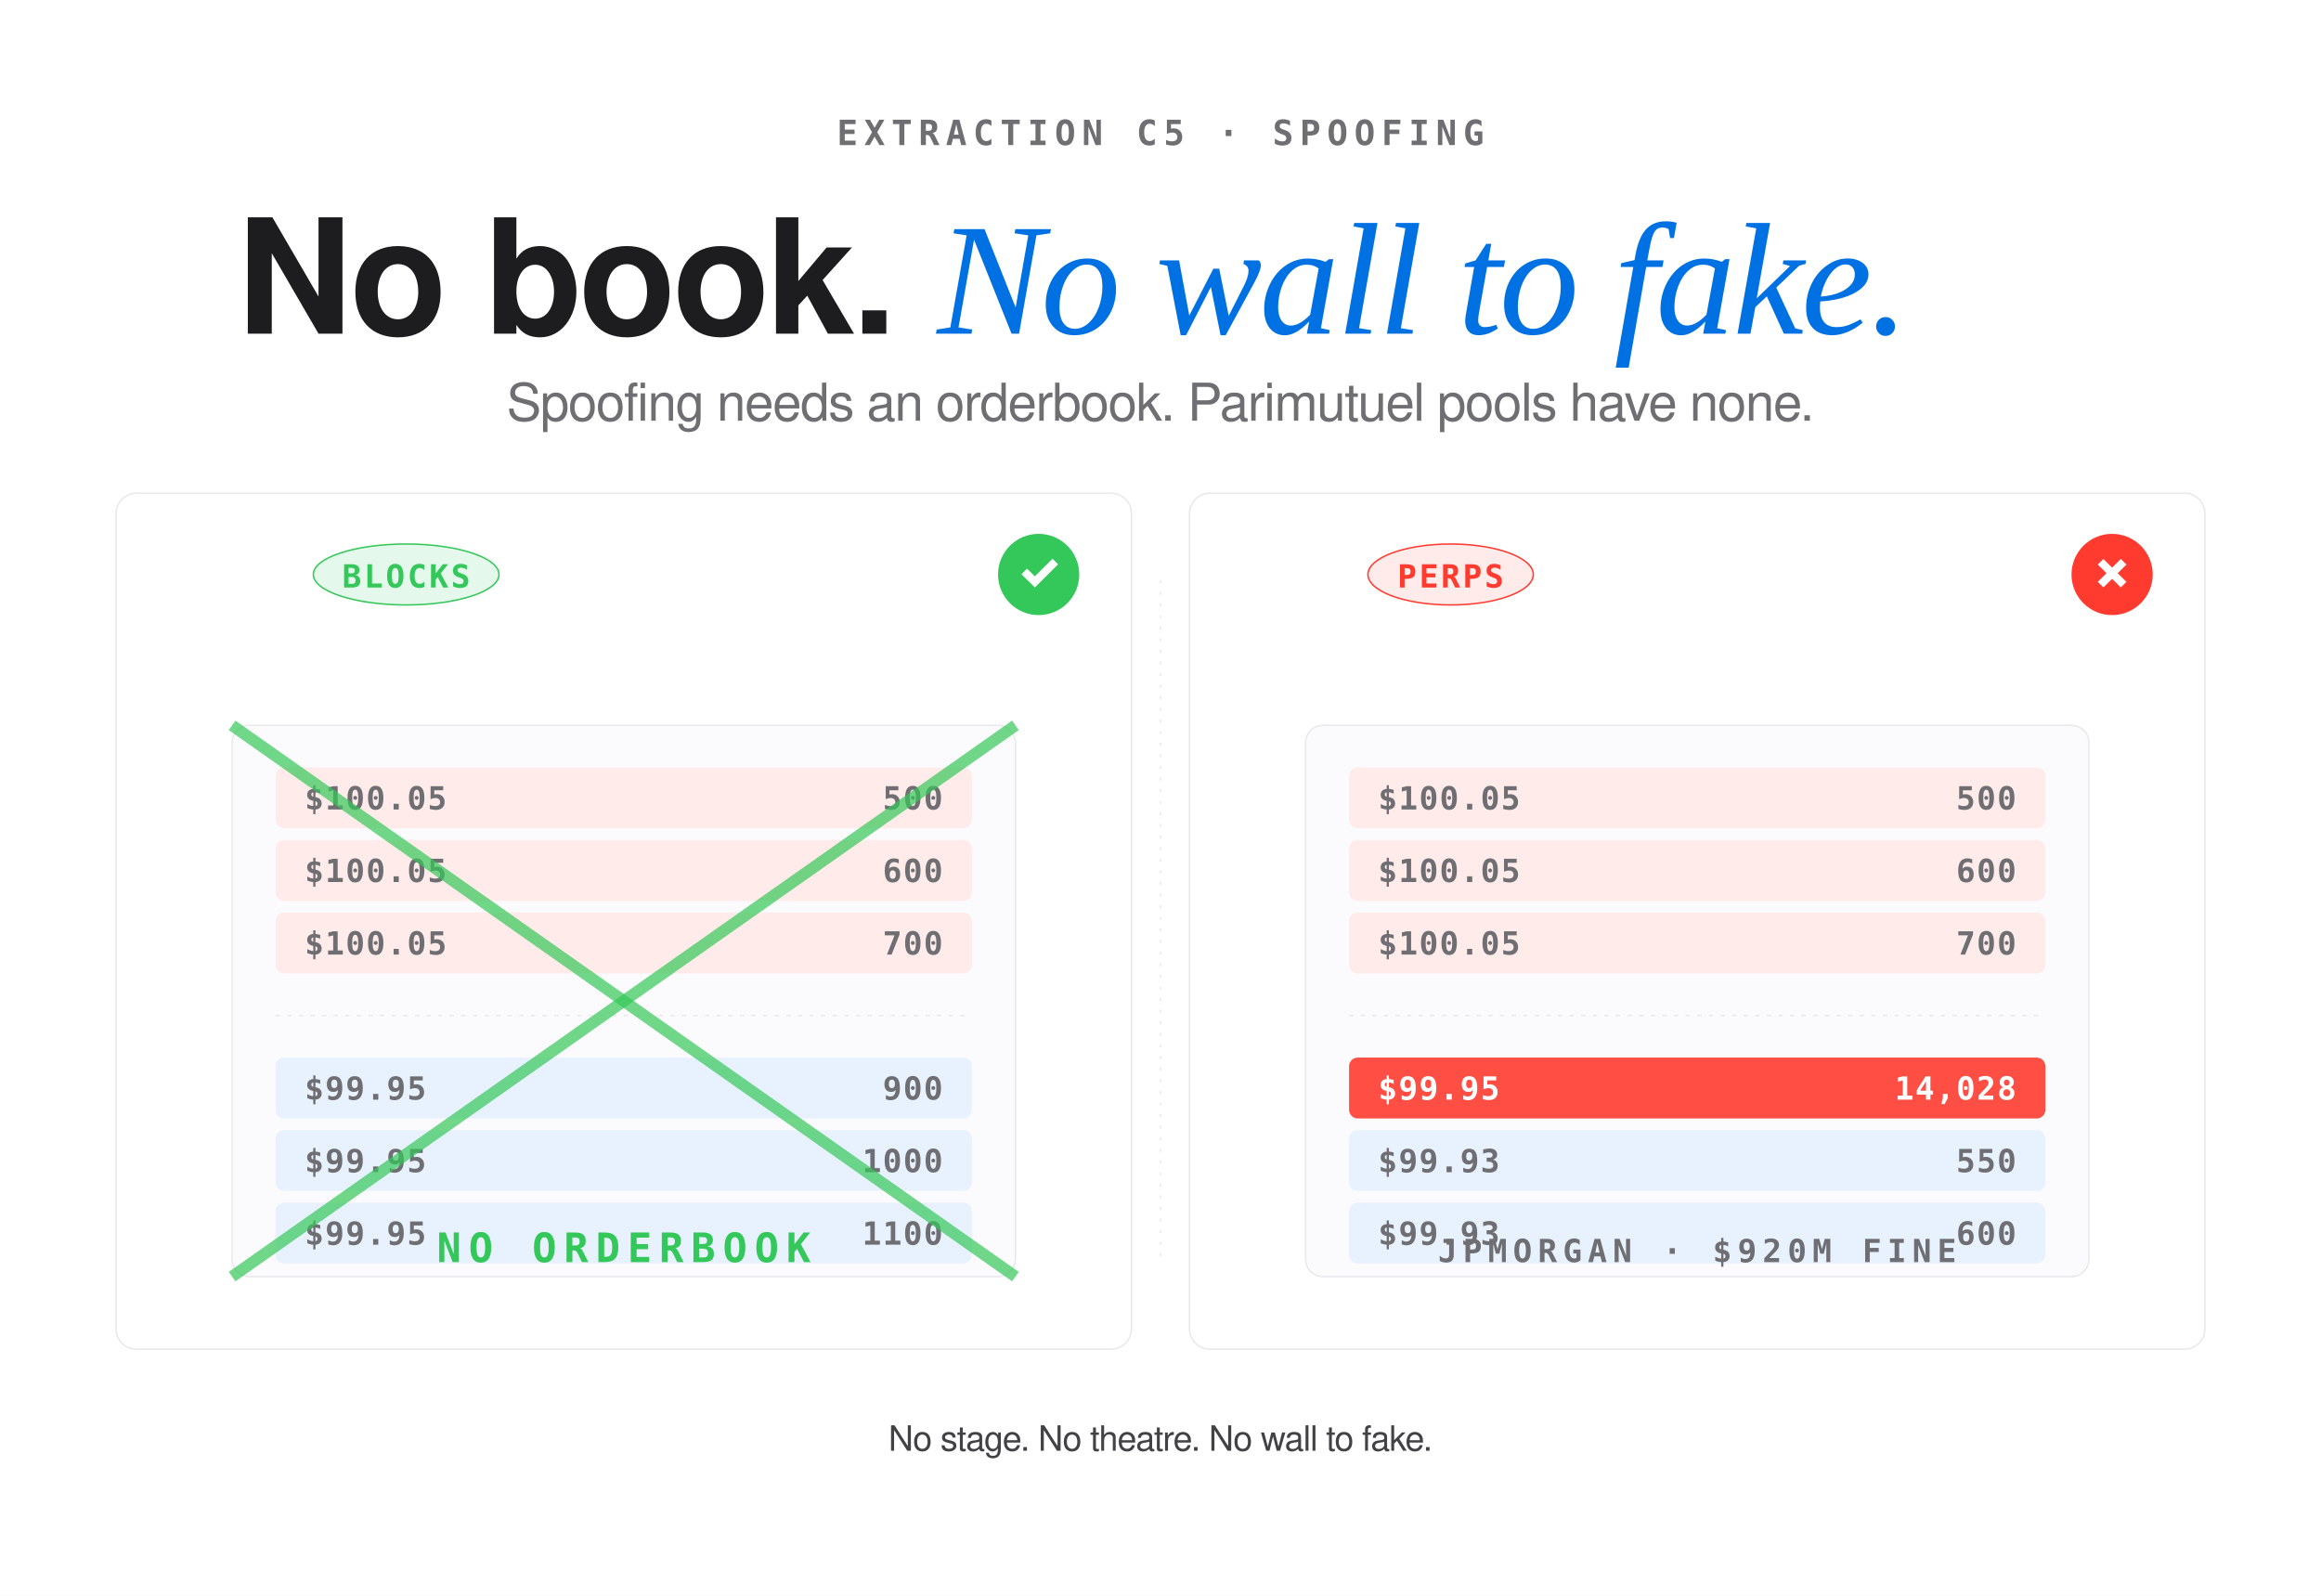
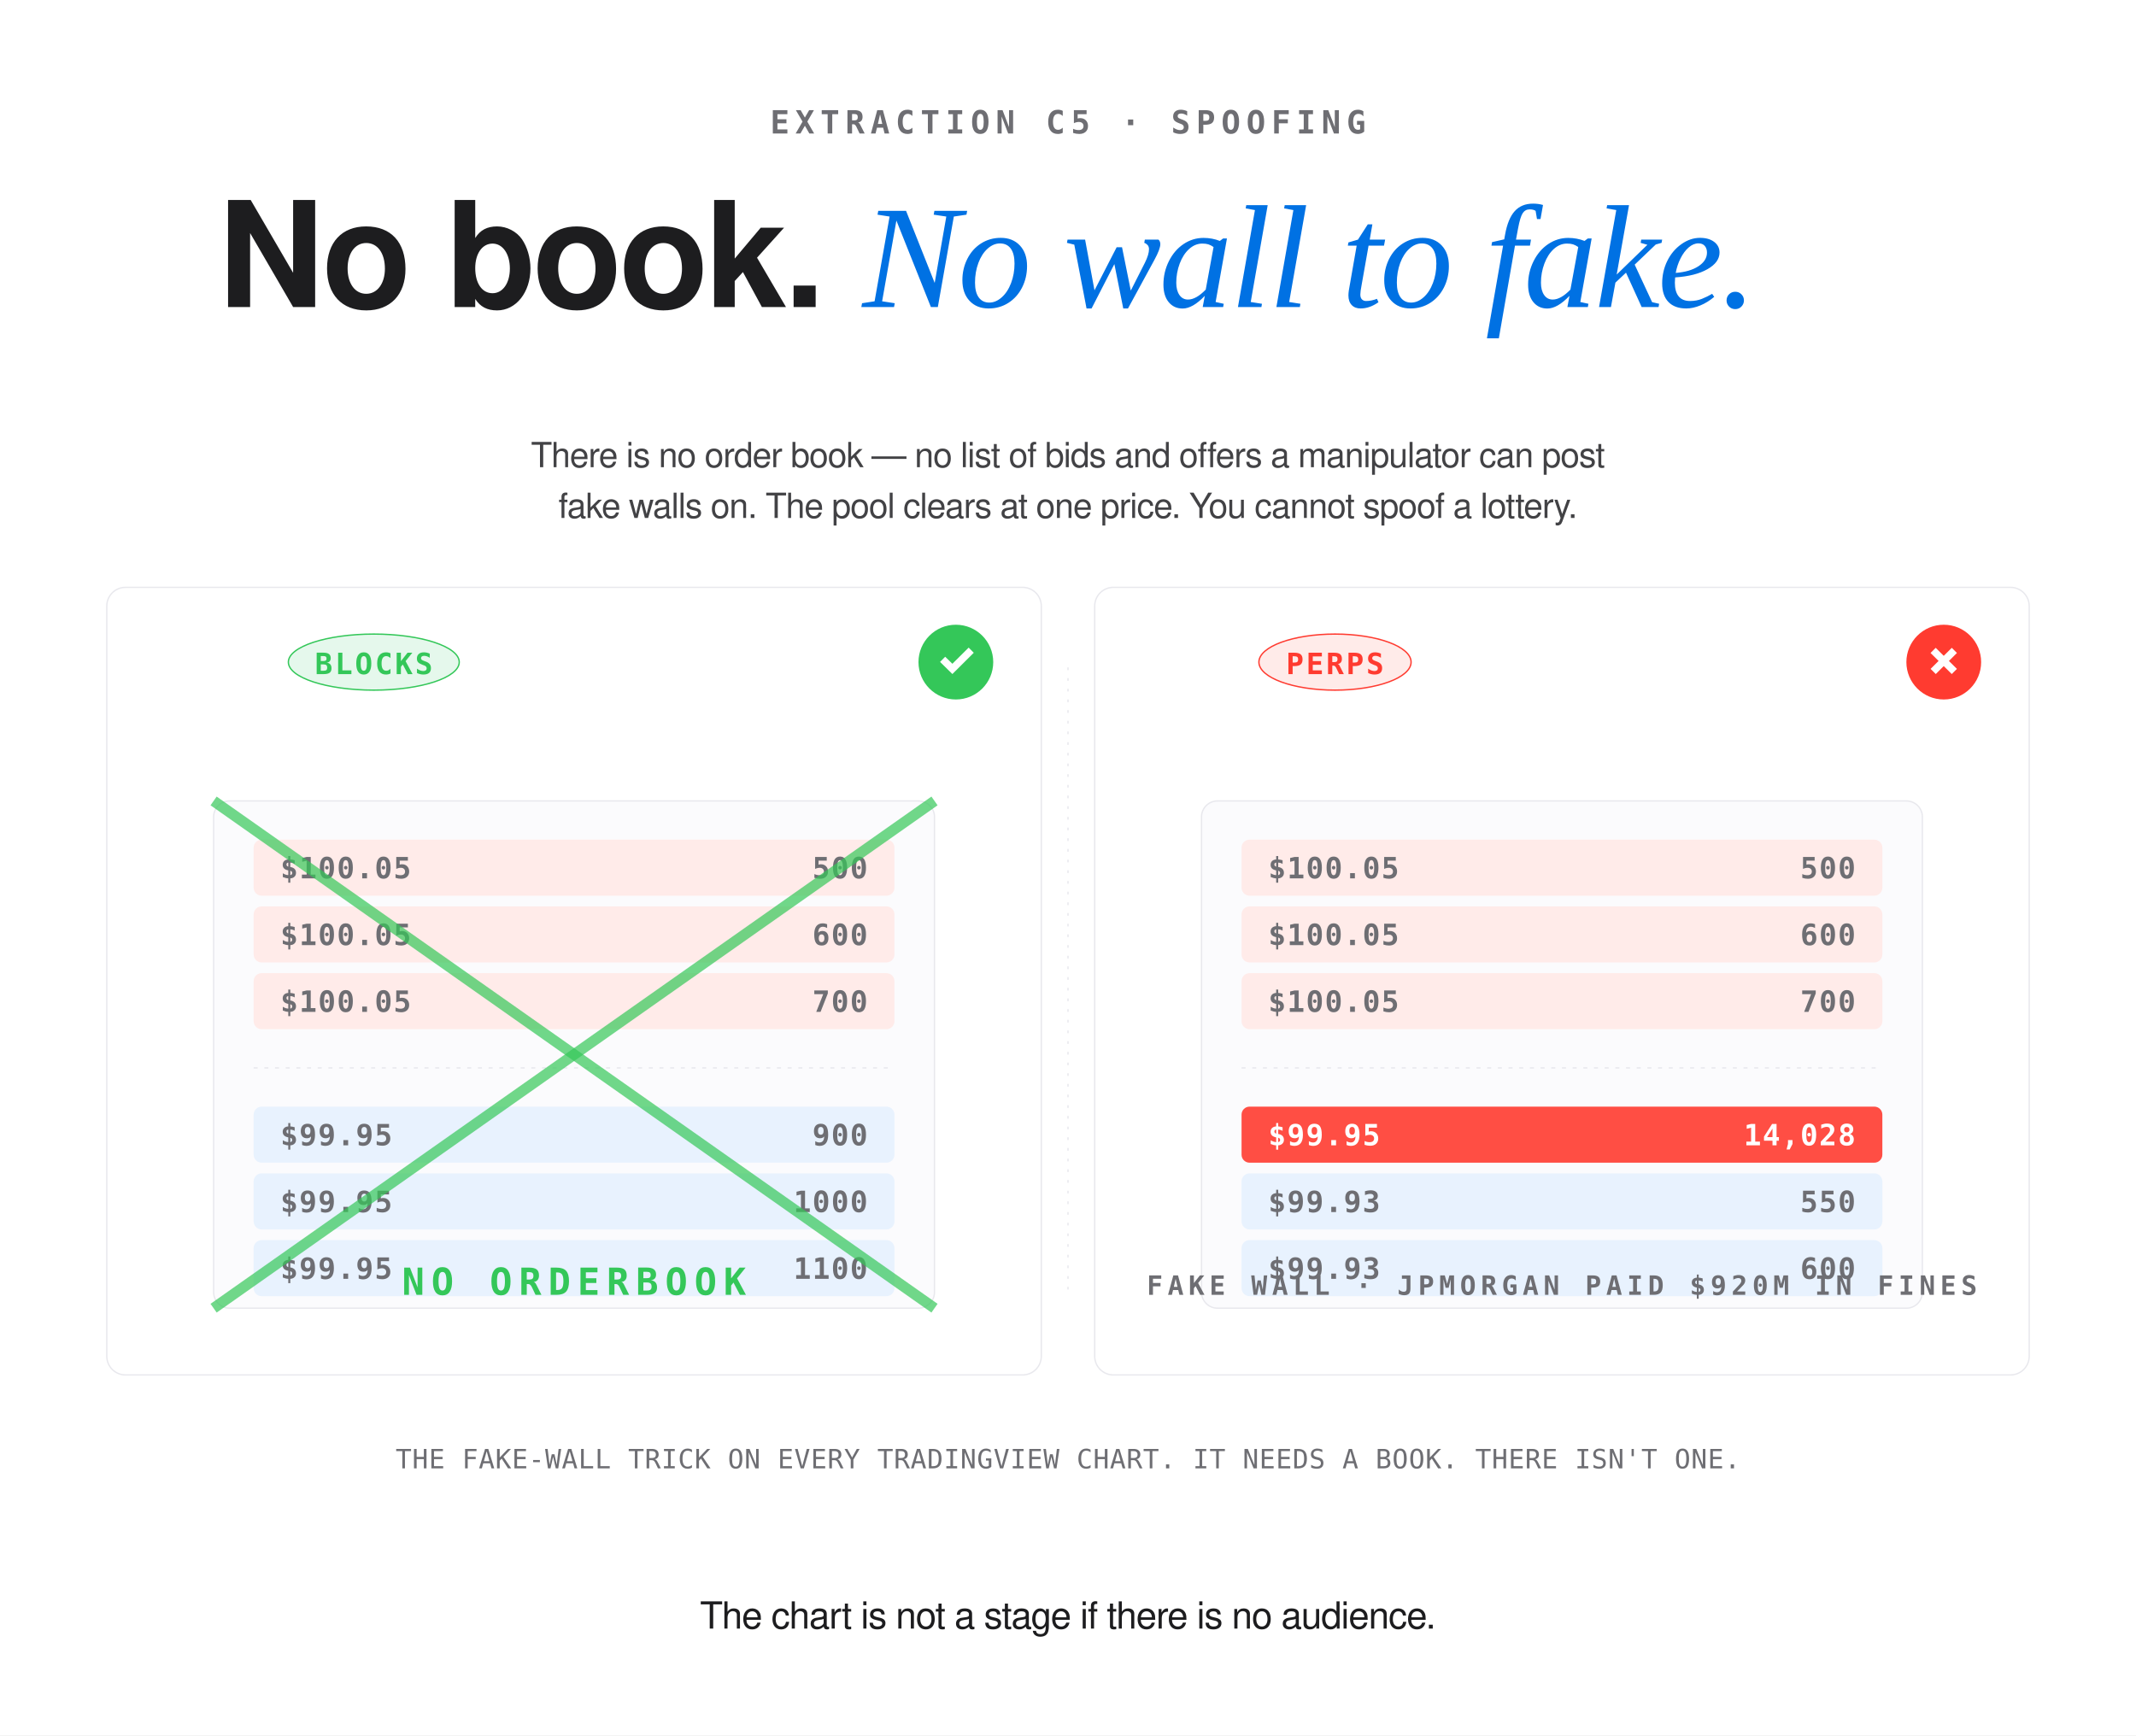
- <svg xmlns="http://www.w3.org/2000/svg" viewBox="0 0 1600 1100" width="1600" height="1100">
+ <svg xmlns="http://www.w3.org/2000/svg" viewBox="0 0 1600 1300" width="1600" height="1300">
  <defs>
    <marker id="arrInk" viewBox="0 0 10 10" refX="9" refY="5" markerWidth="6" markerHeight="6" orient="auto">
      <path d="M 0 0 L 10 5 L 0 10 z" fill="#1D1D1F" />
    </marker>
    <marker id="arrBlue" viewBox="0 0 10 10" refX="9" refY="5" markerWidth="6" markerHeight="6" orient="auto">
      <path d="M 0 0 L 10 5 L 0 10 z" fill="#0071E3" />
    </marker>
    <marker id="arrRed" viewBox="0 0 10 10" refX="9" refY="5" markerWidth="6" markerHeight="6" orient="auto">
      <path d="M 0 0 L 10 5 L 0 10 z" fill="#FF3B30" />
    </marker>
    <marker id="arrGreen" viewBox="0 0 10 10" refX="9" refY="5" markerWidth="6" markerHeight="6" orient="auto">
      <path d="M 0 0 L 10 5 L 0 10 z" fill="#34C759" />
    </marker>
    <marker id="arrInk3" viewBox="0 0 10 10" refX="9" refY="5" markerWidth="6" markerHeight="6" orient="auto">
      <path d="M 0 0 L 10 5 L 0 10 z" fill="#6E6E73" />
    </marker>
  </defs>
-   <rect x="0" y="0" width="1600" height="1100" rx="0" fill="#FFFFFF" />
+   <rect x="0" y="0" width="1600" height="1300" rx="0" fill="#FFFFFF" />
  <text x="800" y="100" text-anchor="middle" style="font-family:'SF Mono', 'JetBrains Mono', ui-monospace, Menlo, monospace;font-size:24px;font-weight:700;fill:#6E6E73;letter-spacing:4.32px">EXTRACTION C5 · SPOOFING</text>
  <text x="618" y="230" text-anchor="end" style="font-family:'SF Pro Display', 'Helvetica Neue', Helvetica, Arial, sans-serif;font-size:110px;font-weight:700;fill:#1D1D1F;letter-spacing:-2.42px">No book.</text>
  <text x="646" y="230" text-anchor="start" style="font-family:'New York', 'Times New Roman', Georgia, serif;font-size:110px;font-weight:500;fill:#0071E3;font-style:italic;letter-spacing:-1.76px">No wall to fake.</text>
-   <text x="800" y="290" text-anchor="middle" style="font-family:'SF Pro Text', 'Helvetica Neue', Helvetica, Arial, sans-serif;font-size:36px;font-weight:500;fill:#6E6E73;letter-spacing:-0.79px">Spoofing needs an orderbook. Parimutuel pools have none.</text>
-   <rect x="80" y="340" width="700" height="590" rx="14" fill="#FFFFFF" stroke="#E8E8ED" stroke-width="1" />
-   <rect x="216" y="375" width="128" height="42" rx="980" fill="#E5F8EC" stroke="#34C759" stroke-width="1" />
-   <text x="280" y="405" text-anchor="middle" style="font-family:'SF Mono', 'JetBrains Mono', ui-monospace, Menlo, monospace;font-size:22px;font-weight:700;fill:#34C759;letter-spacing:1.76px">BLOCKS</text>
-   <circle cx="716" cy="396" r="28" fill="#34C759" />
-   <text x="716" y="406" text-anchor="middle" style="font-family:'SF Pro Text', 'Helvetica Neue', Helvetica, Arial, sans-serif;font-size:34px;font-weight:800;fill:#FFFFFF">✓</text>
-   <rect x="820" y="340" width="700" height="590" rx="14" fill="#FFFFFF" stroke="#E8E8ED" stroke-width="1" />
-   <rect x="943" y="375" width="114" height="42" rx="980" fill="#FFEBE9" stroke="#FF3B30" stroke-width="1" />
-   <text x="1000" y="405" text-anchor="middle" style="font-family:'SF Mono', 'JetBrains Mono', ui-monospace, Menlo, monospace;font-size:22px;font-weight:700;fill:#FF3B30;letter-spacing:1.76px">PERPS</text>
-   <circle cx="1456" cy="396" r="28" fill="#FF3B30" />
-   <text x="1456" y="406" text-anchor="middle" style="font-family:'SF Pro Text', 'Helvetica Neue', Helvetica, Arial, sans-serif;font-size:34px;font-weight:800;fill:#FFFFFF">✗</text>
-   <rect x="160" y="500" width="540" height="380" rx="12" fill="#FBFBFD" stroke="#E8E8ED" stroke-width="1" />
-   <rect x="190" y="529" width="480" height="42" rx="6" fill="#FFEBE9" />
-   <text x="210" y="558" text-anchor="start" style="font-family:'SF Mono', 'JetBrains Mono', ui-monospace, Menlo, monospace;font-size:22px;font-weight:700;fill:#6E6E73;letter-spacing:0.88px">$100.05</text>
-   <text x="650" y="558" text-anchor="end" style="font-family:'SF Mono', 'JetBrains Mono', ui-monospace, Menlo, monospace;font-size:22px;font-weight:700;fill:#6E6E73;letter-spacing:0.88px">500</text>
-   <rect x="190" y="579" width="480" height="42" rx="6" fill="#FFEBE9" />
-   <text x="210" y="608" text-anchor="start" style="font-family:'SF Mono', 'JetBrains Mono', ui-monospace, Menlo, monospace;font-size:22px;font-weight:700;fill:#6E6E73;letter-spacing:0.88px">$100.05</text>
-   <text x="650" y="608" text-anchor="end" style="font-family:'SF Mono', 'JetBrains Mono', ui-monospace, Menlo, monospace;font-size:22px;font-weight:700;fill:#6E6E73;letter-spacing:0.88px">600</text>
+   <text x="800" y="350" text-anchor="middle" style="font-family:'SF Pro Text', 'Helvetica Neue', Helvetica, Arial, sans-serif;font-size:26px;font-weight:500;fill:#424245;letter-spacing:-0.57px">There is no order book — no list of bids and offers a manipulator can post</text>
+   <text x="800" y="388" text-anchor="middle" style="font-family:'SF Pro Text', 'Helvetica Neue', Helvetica, Arial, sans-serif;font-size:26px;font-weight:500;fill:#424245;letter-spacing:-0.57px">fake walls on. The pool clears at one price. You cannot spoof a lottery.</text>
+   <rect x="80" y="440" width="700" height="590" rx="14" fill="#FFFFFF" stroke="#E8E8ED" stroke-width="1" />
+   <rect x="216" y="475" width="128" height="42" rx="980" fill="#E5F8EC" stroke="#34C759" stroke-width="1" />
+   <text x="280" y="505" text-anchor="middle" style="font-family:'SF Mono', 'JetBrains Mono', ui-monospace, Menlo, monospace;font-size:22px;font-weight:700;fill:#34C759;letter-spacing:1.76px">BLOCKS</text>
+   <circle cx="716" cy="496" r="28" fill="#34C759" />
+   <text x="716" y="506" text-anchor="middle" style="font-family:'SF Pro Text', 'Helvetica Neue', Helvetica, Arial, sans-serif;font-size:34px;font-weight:800;fill:#FFFFFF">✓</text>
+   <rect x="820" y="440" width="700" height="590" rx="14" fill="#FFFFFF" stroke="#E8E8ED" stroke-width="1" />
+   <rect x="943" y="475" width="114" height="42" rx="980" fill="#FFEBE9" stroke="#FF3B30" stroke-width="1" />
+   <text x="1000" y="505" text-anchor="middle" style="font-family:'SF Mono', 'JetBrains Mono', ui-monospace, Menlo, monospace;font-size:22px;font-weight:700;fill:#FF3B30;letter-spacing:1.76px">PERPS</text>
+   <circle cx="1456" cy="496" r="28" fill="#FF3B30" />
+   <text x="1456" y="506" text-anchor="middle" style="font-family:'SF Pro Text', 'Helvetica Neue', Helvetica, Arial, sans-serif;font-size:34px;font-weight:800;fill:#FFFFFF">✗</text>
+   <rect x="160" y="600" width="540" height="380" rx="12" fill="#FBFBFD" stroke="#E8E8ED" stroke-width="1" />
  <rect x="190" y="629" width="480" height="42" rx="6" fill="#FFEBE9" />
  <text x="210" y="658" text-anchor="start" style="font-family:'SF Mono', 'JetBrains Mono', ui-monospace, Menlo, monospace;font-size:22px;font-weight:700;fill:#6E6E73;letter-spacing:0.88px">$100.05</text>
-   <text x="650" y="658" text-anchor="end" style="font-family:'SF Mono', 'JetBrains Mono', ui-monospace, Menlo, monospace;font-size:22px;font-weight:700;fill:#6E6E73;letter-spacing:0.88px">700</text>
-   <line x1="190" y1="700" x2="670" y2="700" stroke="#E8E8ED" stroke-width="1" stroke-dasharray="3 5" />
-   <rect x="190" y="729" width="480" height="42" rx="6" fill="#E8F2FE" />
-   <text x="210" y="758" text-anchor="start" style="font-family:'SF Mono', 'JetBrains Mono', ui-monospace, Menlo, monospace;font-size:22px;font-weight:700;fill:#6E6E73;letter-spacing:0.88px">$99.95</text>
-   <text x="650" y="758" text-anchor="end" style="font-family:'SF Mono', 'JetBrains Mono', ui-monospace, Menlo, monospace;font-size:22px;font-weight:700;fill:#6E6E73;letter-spacing:0.88px">900</text>
-   <rect x="190" y="779" width="480" height="42" rx="6" fill="#E8F2FE" />
-   <text x="210" y="808" text-anchor="start" style="font-family:'SF Mono', 'JetBrains Mono', ui-monospace, Menlo, monospace;font-size:22px;font-weight:700;fill:#6E6E73;letter-spacing:0.88px">$99.95</text>
-   <text x="650" y="808" text-anchor="end" style="font-family:'SF Mono', 'JetBrains Mono', ui-monospace, Menlo, monospace;font-size:22px;font-weight:700;fill:#6E6E73;letter-spacing:0.88px">1000</text>
+   <text x="650" y="658" text-anchor="end" style="font-family:'SF Mono', 'JetBrains Mono', ui-monospace, Menlo, monospace;font-size:22px;font-weight:700;fill:#6E6E73;letter-spacing:0.88px">500</text>
+   <rect x="190" y="679" width="480" height="42" rx="6" fill="#FFEBE9" />
+   <text x="210" y="708" text-anchor="start" style="font-family:'SF Mono', 'JetBrains Mono', ui-monospace, Menlo, monospace;font-size:22px;font-weight:700;fill:#6E6E73;letter-spacing:0.88px">$100.05</text>
+   <text x="650" y="708" text-anchor="end" style="font-family:'SF Mono', 'JetBrains Mono', ui-monospace, Menlo, monospace;font-size:22px;font-weight:700;fill:#6E6E73;letter-spacing:0.88px">600</text>
+   <rect x="190" y="729" width="480" height="42" rx="6" fill="#FFEBE9" />
+   <text x="210" y="758" text-anchor="start" style="font-family:'SF Mono', 'JetBrains Mono', ui-monospace, Menlo, monospace;font-size:22px;font-weight:700;fill:#6E6E73;letter-spacing:0.88px">$100.05</text>
+   <text x="650" y="758" text-anchor="end" style="font-family:'SF Mono', 'JetBrains Mono', ui-monospace, Menlo, monospace;font-size:22px;font-weight:700;fill:#6E6E73;letter-spacing:0.88px">700</text>
+   <line x1="190" y1="800" x2="670" y2="800" stroke="#E8E8ED" stroke-width="1" stroke-dasharray="3 5" />
  <rect x="190" y="829" width="480" height="42" rx="6" fill="#E8F2FE" />
  <text x="210" y="858" text-anchor="start" style="font-family:'SF Mono', 'JetBrains Mono', ui-monospace, Menlo, monospace;font-size:22px;font-weight:700;fill:#6E6E73;letter-spacing:0.88px">$99.95</text>
-   <text x="650" y="858" text-anchor="end" style="font-family:'SF Mono', 'JetBrains Mono', ui-monospace, Menlo, monospace;font-size:22px;font-weight:700;fill:#6E6E73;letter-spacing:0.88px">1100</text>
-   <line x1="160" y1="500" x2="700" y2="880" stroke="#34C759" stroke-width="8" opacity="0.7" />
-   <line x1="700" y1="500" x2="160" y2="880" stroke="#34C759" stroke-width="8" opacity="0.7" />
-   <text x="430" y="870" text-anchor="middle" style="font-family:'SF Mono', 'JetBrains Mono', ui-monospace, Menlo, monospace;font-size:28px;font-weight:800;fill:#34C759;letter-spacing:5.04px">NO ORDERBOOK</text>
-   <rect x="900" y="500" width="540" height="380" rx="12" fill="#FBFBFD" stroke="#E8E8ED" stroke-width="1" />
-   <rect x="930" y="529" width="480" height="42" rx="6" fill="#FFEBE9" />
-   <text x="950" y="558" text-anchor="start" style="font-family:'SF Mono', 'JetBrains Mono', ui-monospace, Menlo, monospace;font-size:22px;font-weight:700;fill:#6E6E73;letter-spacing:0.88px">$100.05</text>
-   <text x="1390" y="558" text-anchor="end" style="font-family:'SF Mono', 'JetBrains Mono', ui-monospace, Menlo, monospace;font-size:22px;font-weight:700;fill:#6E6E73;letter-spacing:0.88px">500</text>
-   <rect x="930" y="579" width="480" height="42" rx="6" fill="#FFEBE9" />
-   <text x="950" y="608" text-anchor="start" style="font-family:'SF Mono', 'JetBrains Mono', ui-monospace, Menlo, monospace;font-size:22px;font-weight:700;fill:#6E6E73;letter-spacing:0.88px">$100.05</text>
-   <text x="1390" y="608" text-anchor="end" style="font-family:'SF Mono', 'JetBrains Mono', ui-monospace, Menlo, monospace;font-size:22px;font-weight:700;fill:#6E6E73;letter-spacing:0.88px">600</text>
+   <text x="650" y="858" text-anchor="end" style="font-family:'SF Mono', 'JetBrains Mono', ui-monospace, Menlo, monospace;font-size:22px;font-weight:700;fill:#6E6E73;letter-spacing:0.88px">900</text>
+   <rect x="190" y="879" width="480" height="42" rx="6" fill="#E8F2FE" />
+   <text x="210" y="908" text-anchor="start" style="font-family:'SF Mono', 'JetBrains Mono', ui-monospace, Menlo, monospace;font-size:22px;font-weight:700;fill:#6E6E73;letter-spacing:0.88px">$99.95</text>
+   <text x="650" y="908" text-anchor="end" style="font-family:'SF Mono', 'JetBrains Mono', ui-monospace, Menlo, monospace;font-size:22px;font-weight:700;fill:#6E6E73;letter-spacing:0.88px">1000</text>
+   <rect x="190" y="929" width="480" height="42" rx="6" fill="#E8F2FE" />
+   <text x="210" y="958" text-anchor="start" style="font-family:'SF Mono', 'JetBrains Mono', ui-monospace, Menlo, monospace;font-size:22px;font-weight:700;fill:#6E6E73;letter-spacing:0.88px">$99.95</text>
+   <text x="650" y="958" text-anchor="end" style="font-family:'SF Mono', 'JetBrains Mono', ui-monospace, Menlo, monospace;font-size:22px;font-weight:700;fill:#6E6E73;letter-spacing:0.88px">1100</text>
+   <line x1="160" y1="600" x2="700" y2="980" stroke="#34C759" stroke-width="8" opacity="0.7" />
+   <line x1="700" y1="600" x2="160" y2="980" stroke="#34C759" stroke-width="8" opacity="0.7" />
+   <text x="430" y="970" text-anchor="middle" style="font-family:'SF Mono', 'JetBrains Mono', ui-monospace, Menlo, monospace;font-size:28px;font-weight:800;fill:#34C759;letter-spacing:5.04px">NO ORDERBOOK</text>
+   <rect x="900" y="600" width="540" height="380" rx="12" fill="#FBFBFD" stroke="#E8E8ED" stroke-width="1" />
  <rect x="930" y="629" width="480" height="42" rx="6" fill="#FFEBE9" />
  <text x="950" y="658" text-anchor="start" style="font-family:'SF Mono', 'JetBrains Mono', ui-monospace, Menlo, monospace;font-size:22px;font-weight:700;fill:#6E6E73;letter-spacing:0.88px">$100.05</text>
-   <text x="1390" y="658" text-anchor="end" style="font-family:'SF Mono', 'JetBrains Mono', ui-monospace, Menlo, monospace;font-size:22px;font-weight:700;fill:#6E6E73;letter-spacing:0.88px">700</text>
-   <line x1="930" y1="700" x2="1410" y2="700" stroke="#E8E8ED" stroke-width="1" stroke-dasharray="3 5" />
-   <rect x="930" y="729" width="480" height="42" rx="6" fill="#FF3B30" opacity="0.9" />
-   <text x="950" y="758" text-anchor="start" style="font-family:'SF Mono', 'JetBrains Mono', ui-monospace, Menlo, monospace;font-size:22px;font-weight:800;fill:#FFFFFF;letter-spacing:0.88px">$99.95</text>
-   <text x="1390" y="758" text-anchor="end" style="font-family:'SF Mono', 'JetBrains Mono', ui-monospace, Menlo, monospace;font-size:22px;font-weight:800;fill:#FFFFFF;letter-spacing:0.88px">14,028</text>
-   <rect x="930" y="779" width="480" height="42" rx="6" fill="#E8F2FE" />
-   <text x="950" y="808" text-anchor="start" style="font-family:'SF Mono', 'JetBrains Mono', ui-monospace, Menlo, monospace;font-size:22px;font-weight:700;fill:#6E6E73;letter-spacing:0.88px">$99.93</text>
-   <text x="1390" y="808" text-anchor="end" style="font-family:'SF Mono', 'JetBrains Mono', ui-monospace, Menlo, monospace;font-size:22px;font-weight:700;fill:#6E6E73;letter-spacing:0.88px">550</text>
-   <rect x="930" y="829" width="480" height="42" rx="6" fill="#E8F2FE" />
-   <text x="950" y="858" text-anchor="start" style="font-family:'SF Mono', 'JetBrains Mono', ui-monospace, Menlo, monospace;font-size:22px;font-weight:700;fill:#6E6E73;letter-spacing:0.88px">$99.93</text>
-   <text x="1390" y="858" text-anchor="end" style="font-family:'SF Mono', 'JetBrains Mono', ui-monospace, Menlo, monospace;font-size:22px;font-weight:700;fill:#6E6E73;letter-spacing:0.88px">600</text>
-   <text x="1170" y="870" text-anchor="middle" style="font-family:'SF Mono', 'JetBrains Mono', ui-monospace, Menlo, monospace;font-size:22px;font-weight:700;fill:#6E6E73;letter-spacing:3.96px">JPMORGAN · $920M FINE</text>
-   <line x1="800" y1="400" x2="800" y2="870" stroke="#E8E8ED" stroke-width="1" stroke-dasharray="2 6" />
-   <text x="800" y="1000" text-anchor="middle" style="font-family:'SF Pro Text', 'Helvetica Neue', Helvetica, Arial, sans-serif;font-size:24px;font-weight:400;fill:#424245;letter-spacing:-0.53px">No stage. No theatre. No wall to fake.</text>
+   <text x="1390" y="658" text-anchor="end" style="font-family:'SF Mono', 'JetBrains Mono', ui-monospace, Menlo, monospace;font-size:22px;font-weight:700;fill:#6E6E73;letter-spacing:0.88px">500</text>
+   <rect x="930" y="679" width="480" height="42" rx="6" fill="#FFEBE9" />
+   <text x="950" y="708" text-anchor="start" style="font-family:'SF Mono', 'JetBrains Mono', ui-monospace, Menlo, monospace;font-size:22px;font-weight:700;fill:#6E6E73;letter-spacing:0.88px">$100.05</text>
+   <text x="1390" y="708" text-anchor="end" style="font-family:'SF Mono', 'JetBrains Mono', ui-monospace, Menlo, monospace;font-size:22px;font-weight:700;fill:#6E6E73;letter-spacing:0.88px">600</text>
+   <rect x="930" y="729" width="480" height="42" rx="6" fill="#FFEBE9" />
+   <text x="950" y="758" text-anchor="start" style="font-family:'SF Mono', 'JetBrains Mono', ui-monospace, Menlo, monospace;font-size:22px;font-weight:700;fill:#6E6E73;letter-spacing:0.88px">$100.05</text>
+   <text x="1390" y="758" text-anchor="end" style="font-family:'SF Mono', 'JetBrains Mono', ui-monospace, Menlo, monospace;font-size:22px;font-weight:700;fill:#6E6E73;letter-spacing:0.88px">700</text>
+   <line x1="930" y1="800" x2="1410" y2="800" stroke="#E8E8ED" stroke-width="1" stroke-dasharray="3 5" />
+   <rect x="930" y="829" width="480" height="42" rx="6" fill="#FF3B30" opacity="0.9" />
+   <text x="950" y="858" text-anchor="start" style="font-family:'SF Mono', 'JetBrains Mono', ui-monospace, Menlo, monospace;font-size:22px;font-weight:800;fill:#FFFFFF;letter-spacing:0.88px">$99.95</text>
+   <text x="1390" y="858" text-anchor="end" style="font-family:'SF Mono', 'JetBrains Mono', ui-monospace, Menlo, monospace;font-size:22px;font-weight:800;fill:#FFFFFF;letter-spacing:0.88px">14,028</text>
+   <rect x="930" y="879" width="480" height="42" rx="6" fill="#E8F2FE" />
+   <text x="950" y="908" text-anchor="start" style="font-family:'SF Mono', 'JetBrains Mono', ui-monospace, Menlo, monospace;font-size:22px;font-weight:700;fill:#6E6E73;letter-spacing:0.88px">$99.93</text>
+   <text x="1390" y="908" text-anchor="end" style="font-family:'SF Mono', 'JetBrains Mono', ui-monospace, Menlo, monospace;font-size:22px;font-weight:700;fill:#6E6E73;letter-spacing:0.88px">550</text>
+   <rect x="930" y="929" width="480" height="42" rx="6" fill="#E8F2FE" />
+   <text x="950" y="958" text-anchor="start" style="font-family:'SF Mono', 'JetBrains Mono', ui-monospace, Menlo, monospace;font-size:22px;font-weight:700;fill:#6E6E73;letter-spacing:0.88px">$99.93</text>
+   <text x="1390" y="958" text-anchor="end" style="font-family:'SF Mono', 'JetBrains Mono', ui-monospace, Menlo, monospace;font-size:22px;font-weight:700;fill:#6E6E73;letter-spacing:0.88px">600</text>
+   <text x="1170" y="970" text-anchor="middle" style="font-family:'SF Mono', 'JetBrains Mono', ui-monospace, Menlo, monospace;font-size:20px;font-weight:700;fill:#6E6E73;letter-spacing:3.6px">FAKE WALL · JPMORGAN PAID $920M IN FINES</text>
+   <line x1="800" y1="500" x2="800" y2="970" stroke="#E8E8ED" stroke-width="1" stroke-dasharray="2 6" />
+   <text x="800" y="1100" text-anchor="middle" style="font-family:'SF Mono', 'JetBrains Mono', ui-monospace, Menlo, monospace;font-size:20px;font-weight:500;fill:#6E6E73;letter-spacing:0.4px">THE FAKE-WALL TRICK ON EVERY TRADINGVIEW CHART. IT NEEDS A BOOK. THERE ISN'T ONE.</text>
+   <text x="800" y="1220" text-anchor="middle" style="font-family:'SF Pro Text', 'Helvetica Neue', Helvetica, Arial, sans-serif;font-size:28px;font-weight:500;fill:#1D1D1F;letter-spacing:-0.62px">The chart is not a stage if there is no audience.</text>
</svg>
